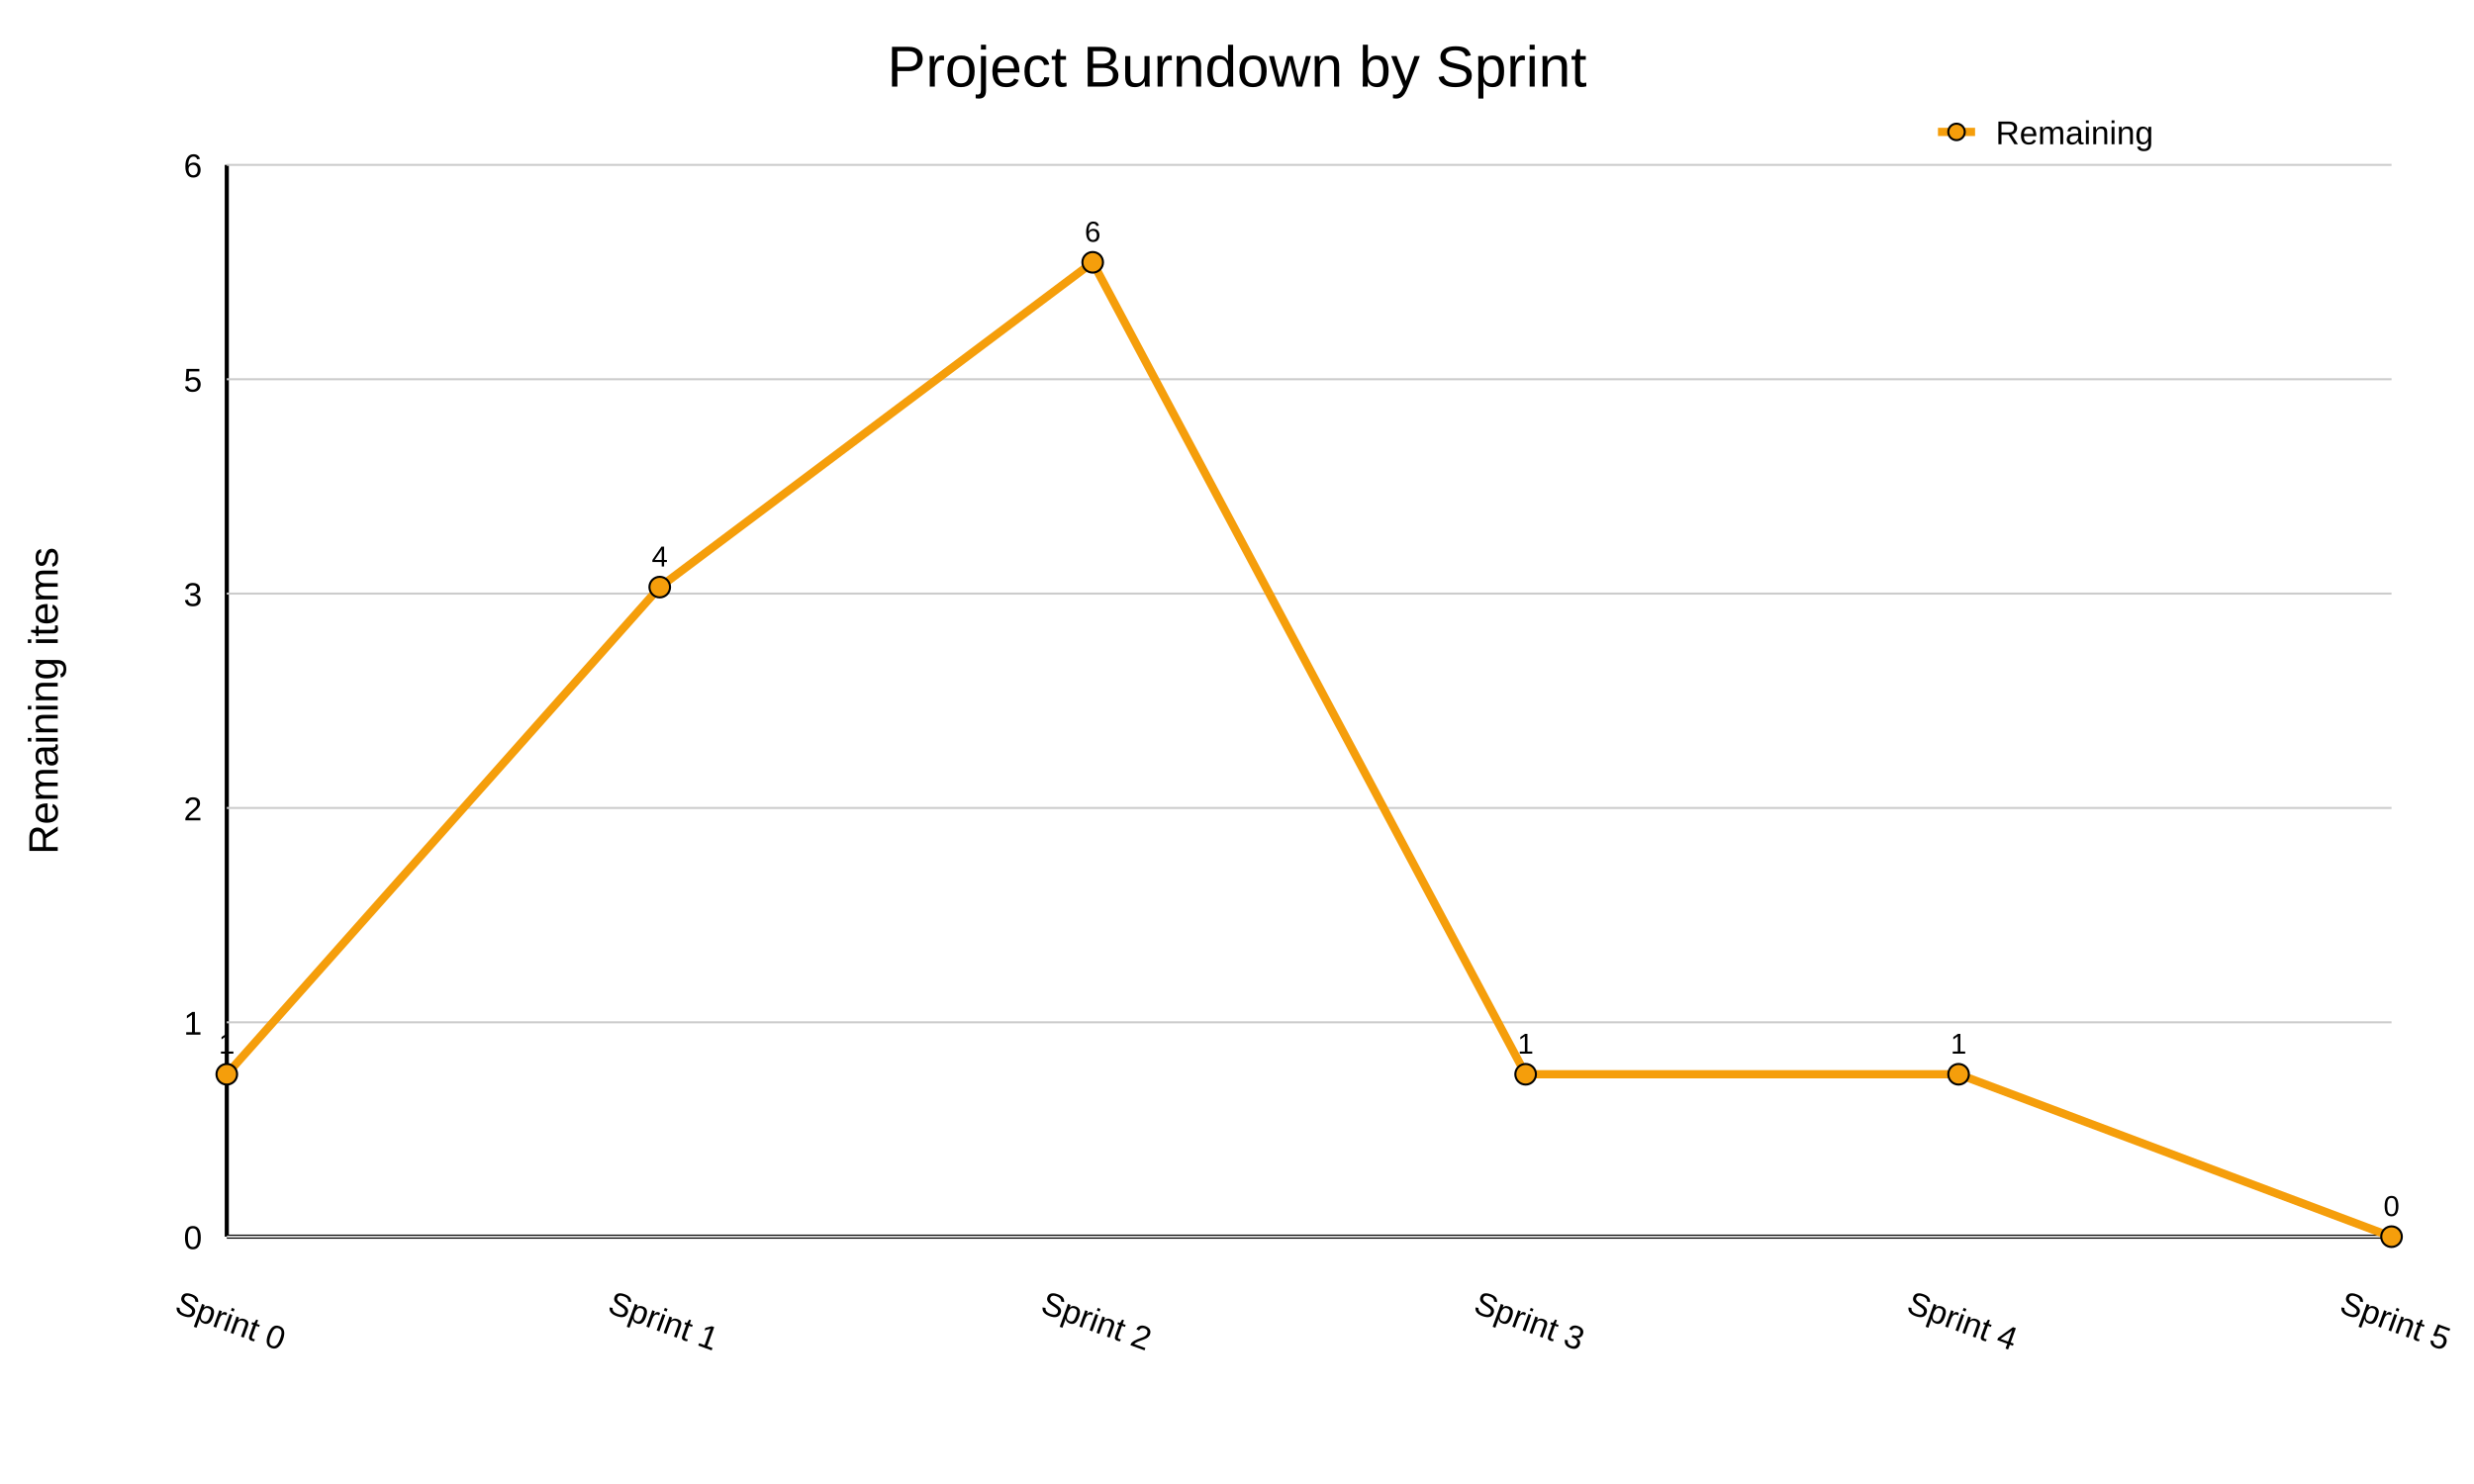
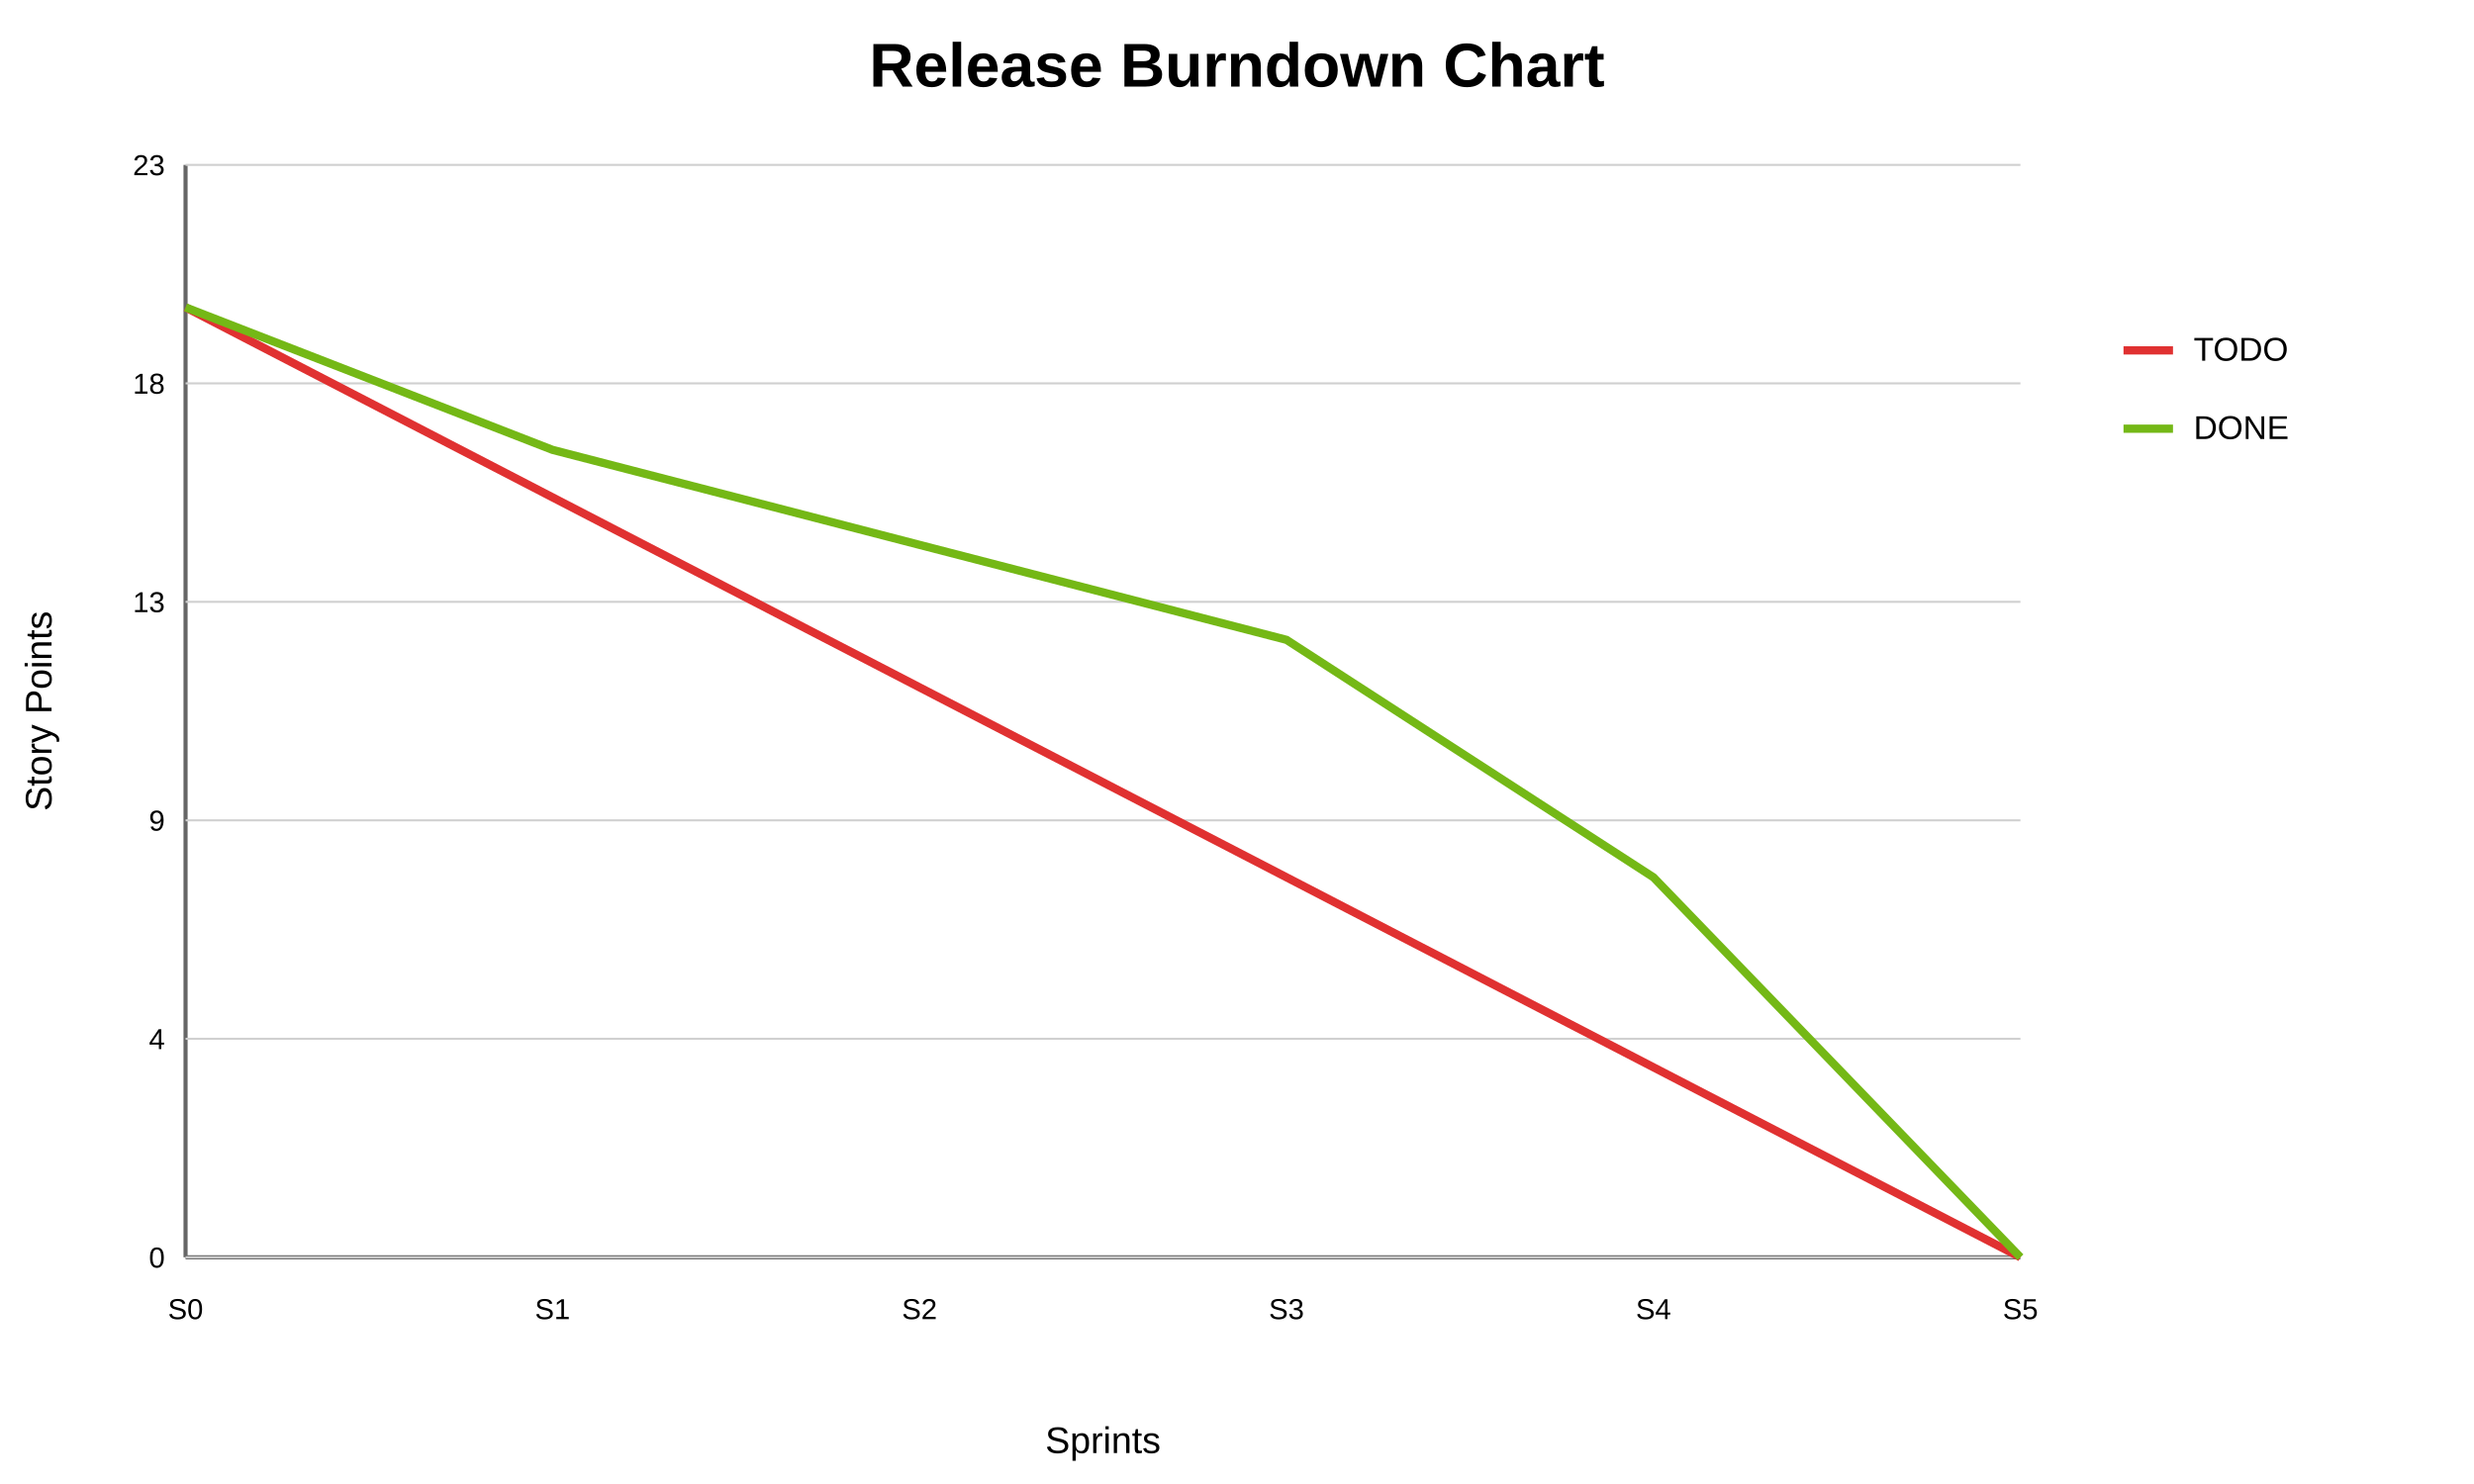
<svg xmlns="http://www.w3.org/2000/svg" width="1200" height="720" viewBox="0 0 1200 720">
  <rect width="100%" height="100%" fill="white" />
-   <text x="600.0" y="42" text-anchor="middle" font-family="Arial" font-size="28">Project Burndown by Sprint</text>
-   <text x="28" y="340.0" text-anchor="middle" font-family="Arial" font-size="20" transform="rotate(-90 28 340.0)">Remaining items</text>
-   <line x1="110" y1="80" x2="110" y2="600" stroke="black" stroke-width="2" />
-   <line x1="110" y1="600" x2="1160" y2="600" stroke="black" stroke-width="2" />
-   <line x1="110" y1="600.0" x2="1160" y2="600.0" stroke="#cccccc" stroke-width="1" />
-   <text x="98" y="606.0" text-anchor="end" font-family="Arial" font-size="16">0</text>
-   <line x1="110" y1="496.0" x2="1160" y2="496.0" stroke="#cccccc" stroke-width="1" />
-   <text x="98" y="502.0" text-anchor="end" font-family="Arial" font-size="16">1</text>
-   <line x1="110" y1="392.0" x2="1160" y2="392.0" stroke="#cccccc" stroke-width="1" />
-   <text x="98" y="398.0" text-anchor="end" font-family="Arial" font-size="16">2</text>
-   <line x1="110" y1="288.0" x2="1160" y2="288.0" stroke="#cccccc" stroke-width="1" />
-   <text x="98" y="294.0" text-anchor="end" font-family="Arial" font-size="16">3</text>
-   <line x1="110" y1="184.0" x2="1160" y2="184.0" stroke="#cccccc" stroke-width="1" />
-   <text x="98" y="190.0" text-anchor="end" font-family="Arial" font-size="16">5</text>
-   <line x1="110" y1="80.0" x2="1160" y2="80.0" stroke="#cccccc" stroke-width="1" />
-   <text x="98" y="86.0" text-anchor="end" font-family="Arial" font-size="16">6</text>
-   <text x="110.0" y="646" text-anchor="middle" font-family="Arial" font-size="16" transform="rotate(20 110.0 646)">Sprint 0</text>
-   <text x="320.0" y="646" text-anchor="middle" font-family="Arial" font-size="16" transform="rotate(20 320.0 646)">Sprint 1</text>
-   <text x="530.0" y="646" text-anchor="middle" font-family="Arial" font-size="16" transform="rotate(20 530.0 646)">Sprint 2</text>
-   <text x="740.0" y="646" text-anchor="middle" font-family="Arial" font-size="16" transform="rotate(20 740.0 646)">Sprint 3</text>
-   <text x="950.0" y="646" text-anchor="middle" font-family="Arial" font-size="16" transform="rotate(20 950.0 646)">Sprint 4</text>
-   <text x="1160.0" y="646" text-anchor="middle" font-family="Arial" font-size="16" transform="rotate(20 1160.0 646)">Sprint 5</text>
-   <polyline fill="none" stroke="#F59E0B" stroke-width="4" points="110.0,521.212 320.0,284.848 530.0,127.273 740.0,521.212 950.0,521.212 1160.0,600.0" />
-   <circle cx="110.0" cy="521.212" r="5" fill="#F59E0B" stroke="black" stroke-width="1" />
-   <text x="110.0" y="511.212" text-anchor="middle" font-family="Arial" font-size="14">1</text>
-   <circle cx="320.0" cy="284.848" r="5" fill="#F59E0B" stroke="black" stroke-width="1" />
-   <text x="320.0" y="274.848" text-anchor="middle" font-family="Arial" font-size="14">4</text>
-   <circle cx="530.0" cy="127.273" r="5" fill="#F59E0B" stroke="black" stroke-width="1" />
-   <text x="530.0" y="117.273" text-anchor="middle" font-family="Arial" font-size="14">6</text>
-   <circle cx="740.0" cy="521.212" r="5" fill="#F59E0B" stroke="black" stroke-width="1" />
-   <text x="740.0" y="511.212" text-anchor="middle" font-family="Arial" font-size="14">1</text>
-   <circle cx="950.0" cy="521.212" r="5" fill="#F59E0B" stroke="black" stroke-width="1" />
-   <text x="950.0" y="511.212" text-anchor="middle" font-family="Arial" font-size="14">1</text>
-   <circle cx="1160.0" cy="600.0" r="5" fill="#F59E0B" stroke="black" stroke-width="1" />
-   <text x="1160.0" y="590.0" text-anchor="middle" font-family="Arial" font-size="14">0</text>
-   <line x1="940" y1="64" x2="958" y2="64" stroke="#F59E0B" stroke-width="4" />
-   <circle cx="949" cy="64" r="4" fill="#F59E0B" stroke="black" stroke-width="1" />
-   <text x="968" y="70" font-family="Arial" font-size="16">Remaining</text>
+   <text x="600.0" y="42" text-anchor="middle" font-family="Arial" font-size="30" font-weight="700">Release Burndown Chart</text>
+   <line x1="90" y1="80" x2="90" y2="610" stroke="#666" stroke-width="2" />
+   <line x1="90" y1="610" x2="980" y2="610" stroke="#666" stroke-width="2" />
+   <line x1="90" y1="610.00" x2="980" y2="610.00" stroke="#d0d0d0" stroke-width="1" />
+   <text x="80" y="615.00" text-anchor="end" font-family="Arial" font-size="14">0</text>
+   <line x1="90" y1="504.00" x2="980" y2="504.00" stroke="#d0d0d0" stroke-width="1" />
+   <text x="80" y="509.00" text-anchor="end" font-family="Arial" font-size="14">4</text>
+   <line x1="90" y1="398.00" x2="980" y2="398.00" stroke="#d0d0d0" stroke-width="1" />
+   <text x="80" y="403.00" text-anchor="end" font-family="Arial" font-size="14">9</text>
+   <line x1="90" y1="292.00" x2="980" y2="292.00" stroke="#d0d0d0" stroke-width="1" />
+   <text x="80" y="297.00" text-anchor="end" font-family="Arial" font-size="14">13</text>
+   <line x1="90" y1="186.00" x2="980" y2="186.00" stroke="#d0d0d0" stroke-width="1" />
+   <text x="80" y="191.00" text-anchor="end" font-family="Arial" font-size="14">18</text>
+   <line x1="90" y1="80.00" x2="980" y2="80.00" stroke="#d0d0d0" stroke-width="1" />
+   <text x="80" y="85.00" text-anchor="end" font-family="Arial" font-size="14">23</text>
+   <text x="90.00" y="640" text-anchor="middle" font-family="Arial" font-size="14">S0</text>
+   <text x="268.00" y="640" text-anchor="middle" font-family="Arial" font-size="14">S1</text>
+   <text x="446.00" y="640" text-anchor="middle" font-family="Arial" font-size="14">S2</text>
+   <text x="624.00" y="640" text-anchor="middle" font-family="Arial" font-size="14">S3</text>
+   <text x="802.00" y="640" text-anchor="middle" font-family="Arial" font-size="14">S4</text>
+   <text x="980.00" y="640" text-anchor="middle" font-family="Arial" font-size="14">S5</text>
+   <polyline fill="none" stroke="#E03131" stroke-width="4" points="90.00,149.13 268.00,241.30 446.00,333.48 624.00,425.65 802.00,517.83 980.00,610.00" />
+   <polyline fill="none" stroke="#74B816" stroke-width="4" points="90.00,149.13 268.00,218.26 446.00,264.35 624.00,310.43 802.00,425.65 980.00,610.00" />
+   <line x1="1030" y1="170" x2="1054" y2="170" stroke="#E03131" stroke-width="4" />
+   <text x="1064" y="175" font-family="Arial" font-size="16">TODO</text>
+   <line x1="1030" y1="208" x2="1054" y2="208" stroke="#74B816" stroke-width="4" />
+   <text x="1064" y="213" font-family="Arial" font-size="16">DONE</text>
+   <text x="535.0" y="705" text-anchor="middle" font-family="Arial" font-size="18">Sprints</text>
+   <text x="25" y="345.0" text-anchor="middle" font-family="Arial" font-size="18" transform="rotate(-90 25 345.0)">Story Points</text>
</svg>
